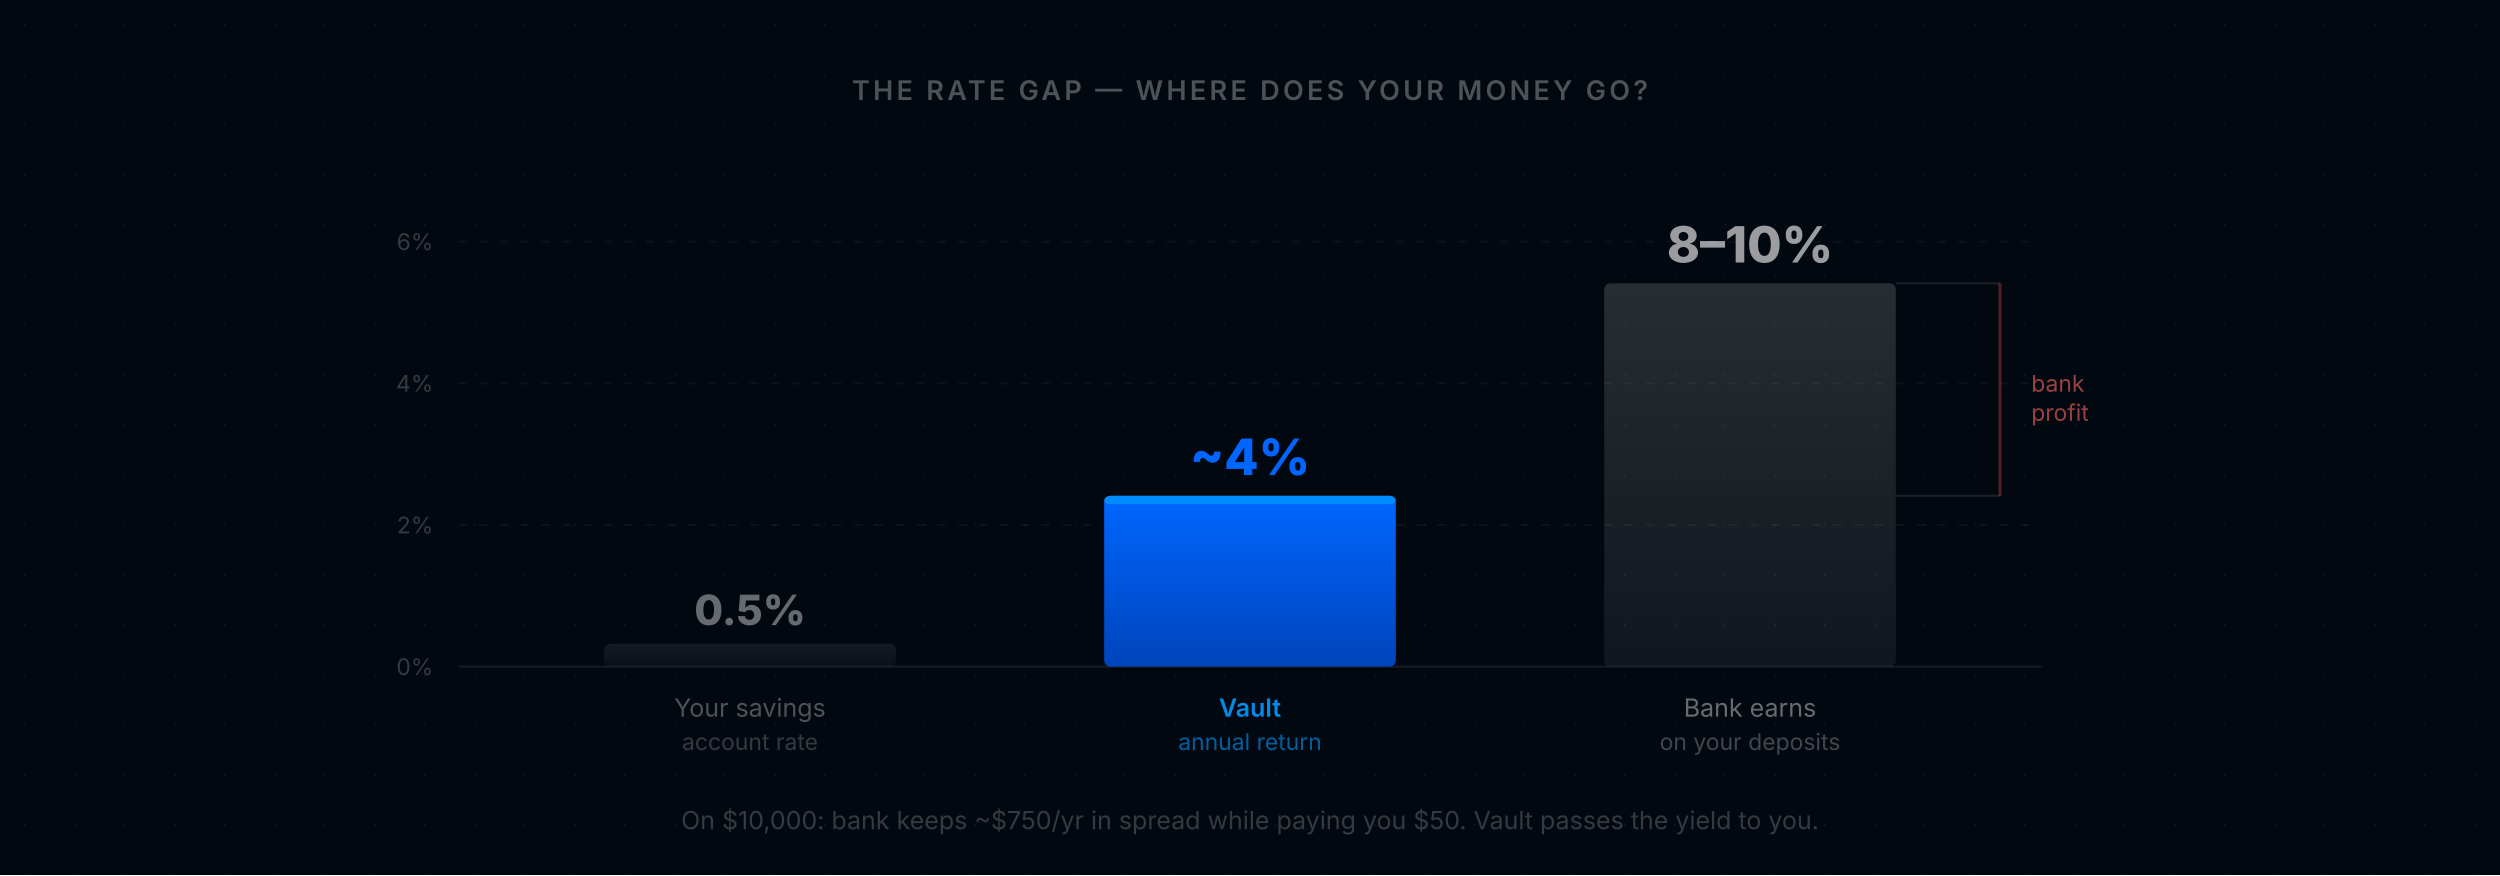
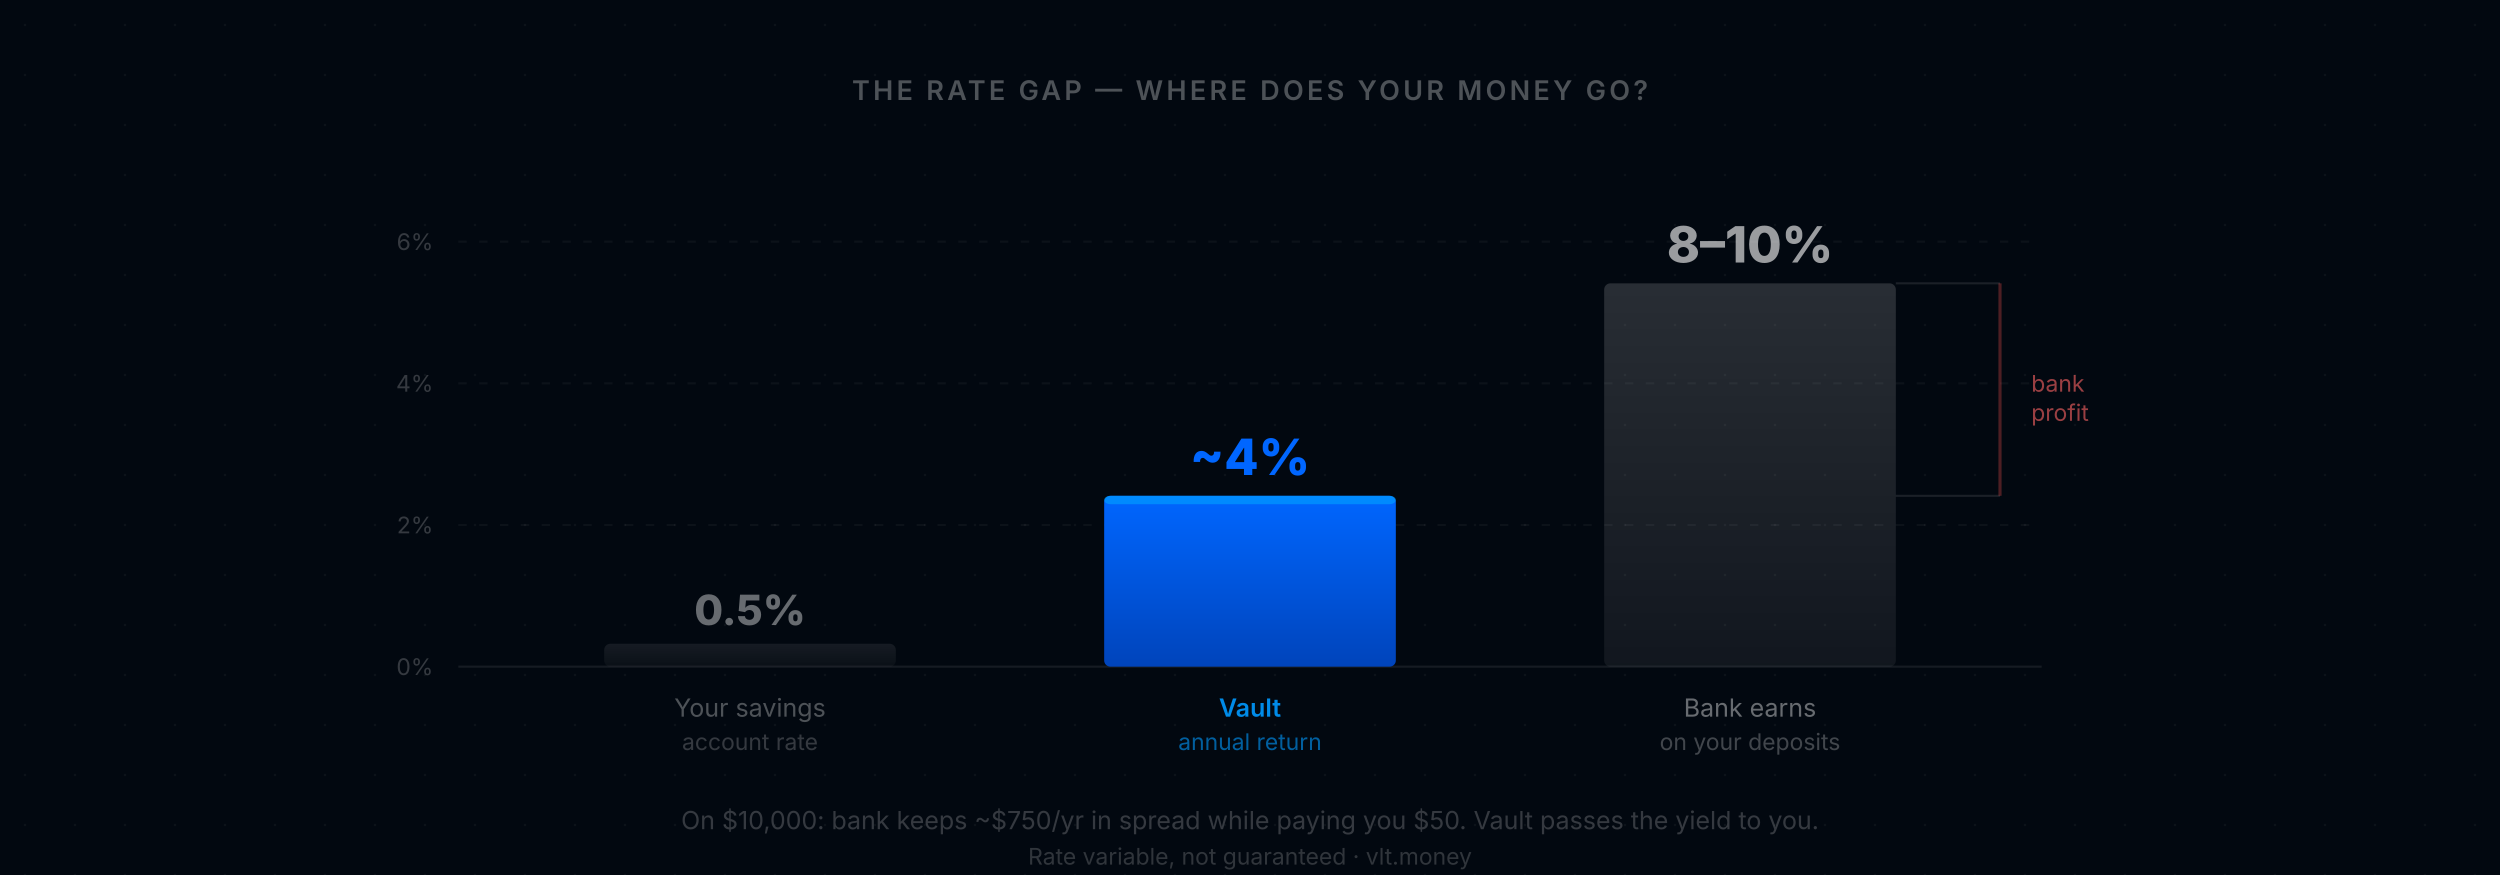
<svg xmlns="http://www.w3.org/2000/svg" width="1200" height="420">
  <defs>
    <pattern id="dots" width="24" height="24" patternUnits="userSpaceOnUse">
      <circle cx="12" cy="12" r="0.6" fill="rgba(255,255,255,0.04)" />
    </pattern>
    <linearGradient id="blueBar" x1="0" y1="0" x2="0" y2="1">
      <stop offset="0%" stop-color="#0066FF" />
      <stop offset="100%" stop-color="#0044BB" />
    </linearGradient>
    <linearGradient id="grayBar" x1="0" y1="0" x2="0" y2="1">
      <stop offset="0%" stop-color="rgba(255,255,255,0.15)" />
      <stop offset="100%" stop-color="rgba(255,255,255,0.06)" />
    </linearGradient>
    <linearGradient id="dimBar" x1="0" y1="0" x2="0" y2="1">
      <stop offset="0%" stop-color="rgba(255,255,255,0.08)" />
      <stop offset="100%" stop-color="rgba(255,255,255,0.03)" />
    </linearGradient>
  </defs>
  <rect width="1200" height="420" fill="#020810" />
  <rect width="1200" height="420" fill="url(#dots)" />
  <text x="600" y="48" text-anchor="middle" font-family="Inter, system-ui, sans-serif" font-size="13" font-weight="600" letter-spacing="0.12em" fill="rgba(255,255,255,0.3)">THE RATE GAP — WHERE DOES YOUR MONEY GO?</text>
  <line x1="220" y1="320" x2="980" y2="320" stroke="rgba(255,255,255,0.08)" stroke-width="1" />
  <line x1="220" y1="252" x2="980" y2="252" stroke="rgba(255,255,255,0.04)" stroke-width="1" stroke-dasharray="4 6" />
  <line x1="220" y1="184" x2="980" y2="184" stroke="rgba(255,255,255,0.04)" stroke-width="1" stroke-dasharray="4 6" />
  <line x1="220" y1="116" x2="980" y2="116" stroke="rgba(255,255,255,0.04)" stroke-width="1" stroke-dasharray="4 6" />
  <text x="208" y="324" text-anchor="end" font-family="Inter, system-ui, sans-serif" font-size="11" fill="rgba(255,255,255,0.2)">0%</text>
  <text x="208" y="256" text-anchor="end" font-family="Inter, system-ui, sans-serif" font-size="11" fill="rgba(255,255,255,0.2)">2%</text>
  <text x="208" y="188" text-anchor="end" font-family="Inter, system-ui, sans-serif" font-size="11" fill="rgba(255,255,255,0.2)">4%</text>
  <text x="208" y="120" text-anchor="end" font-family="Inter, system-ui, sans-serif" font-size="11" fill="rgba(255,255,255,0.2)">6%</text>
  <rect x="290" y="309" width="140" height="11" rx="3" fill="url(#dimBar)" />
  <text x="360" y="300" text-anchor="middle" font-family="Inter, system-ui, sans-serif" font-size="20" font-weight="800" fill="rgba(255,255,255,0.4)">0.5%</text>
  <text x="360" y="344" text-anchor="middle" font-family="Inter, system-ui, sans-serif" font-size="12" fill="rgba(255,255,255,0.3)">Your savings</text>
  <text x="360" y="360" text-anchor="middle" font-family="Inter, system-ui, sans-serif" font-size="11" fill="rgba(255,255,255,0.2)">account rate</text>
  <rect x="530" y="238" width="140" height="82" rx="3" fill="url(#blueBar)" />
  <rect x="530" y="238" width="140" height="4" rx="3" fill="rgba(0,163,255,0.6)" />
  <text x="600" y="228" text-anchor="middle" font-family="Inter, system-ui, sans-serif" font-size="24" font-weight="800" fill="#0066FF">~4%</text>
  <text x="600" y="344" text-anchor="middle" font-family="Inter, system-ui, sans-serif" font-size="12" font-weight="600" fill="rgba(0,153,255,0.9)">Vault</text>
  <text x="600" y="360" text-anchor="middle" font-family="Inter, system-ui, sans-serif" font-size="11" fill="rgba(0,153,255,0.6)">annual return</text>
  <rect x="770" y="136" width="140" height="184" rx="3" fill="url(#grayBar)" />
  <text x="840" y="126" text-anchor="middle" font-family="Inter, system-ui, sans-serif" font-size="24" font-weight="800" fill="rgba(255,255,255,0.6)">8–10%</text>
  <text x="840" y="344" text-anchor="middle" font-family="Inter, system-ui, sans-serif" font-size="12" fill="rgba(255,255,255,0.4)">Bank earns</text>
  <text x="840" y="360" text-anchor="middle" font-family="Inter, system-ui, sans-serif" font-size="11" fill="rgba(255,255,255,0.25)">on your deposits</text>
  <line x1="910" y1="136" x2="960" y2="136" stroke="rgba(255,255,255,0.1)" stroke-width="1" />
  <line x1="910" y1="238" x2="960" y2="238" stroke="rgba(255,255,255,0.1)" stroke-width="1" />
  <line x1="960" y1="136" x2="960" y2="238" stroke="rgba(255,80,80,0.3)" stroke-width="1.5" />
  <text x="975" y="188" font-family="Inter, system-ui, sans-serif" font-size="11" fill="rgba(255,100,100,0.6)">bank</text>
  <text x="975" y="202" font-family="Inter, system-ui, sans-serif" font-size="11" fill="rgba(255,100,100,0.6)">profit</text>
  <text x="600" y="398" text-anchor="middle" font-family="Inter, system-ui, sans-serif" font-size="12" fill="rgba(255,255,255,0.2)">On $10,000: bank keeps ~$750/yr in spread while paying you $50. Vault passes the yield to you.</text>
+   <text x="600" y="415" text-anchor="middle" font-family="Inter, system-ui, sans-serif" font-size="11" fill="rgba(255,255,255,0.18)">Rate variable, not guaranteed · vlt.money</text>
</svg>
